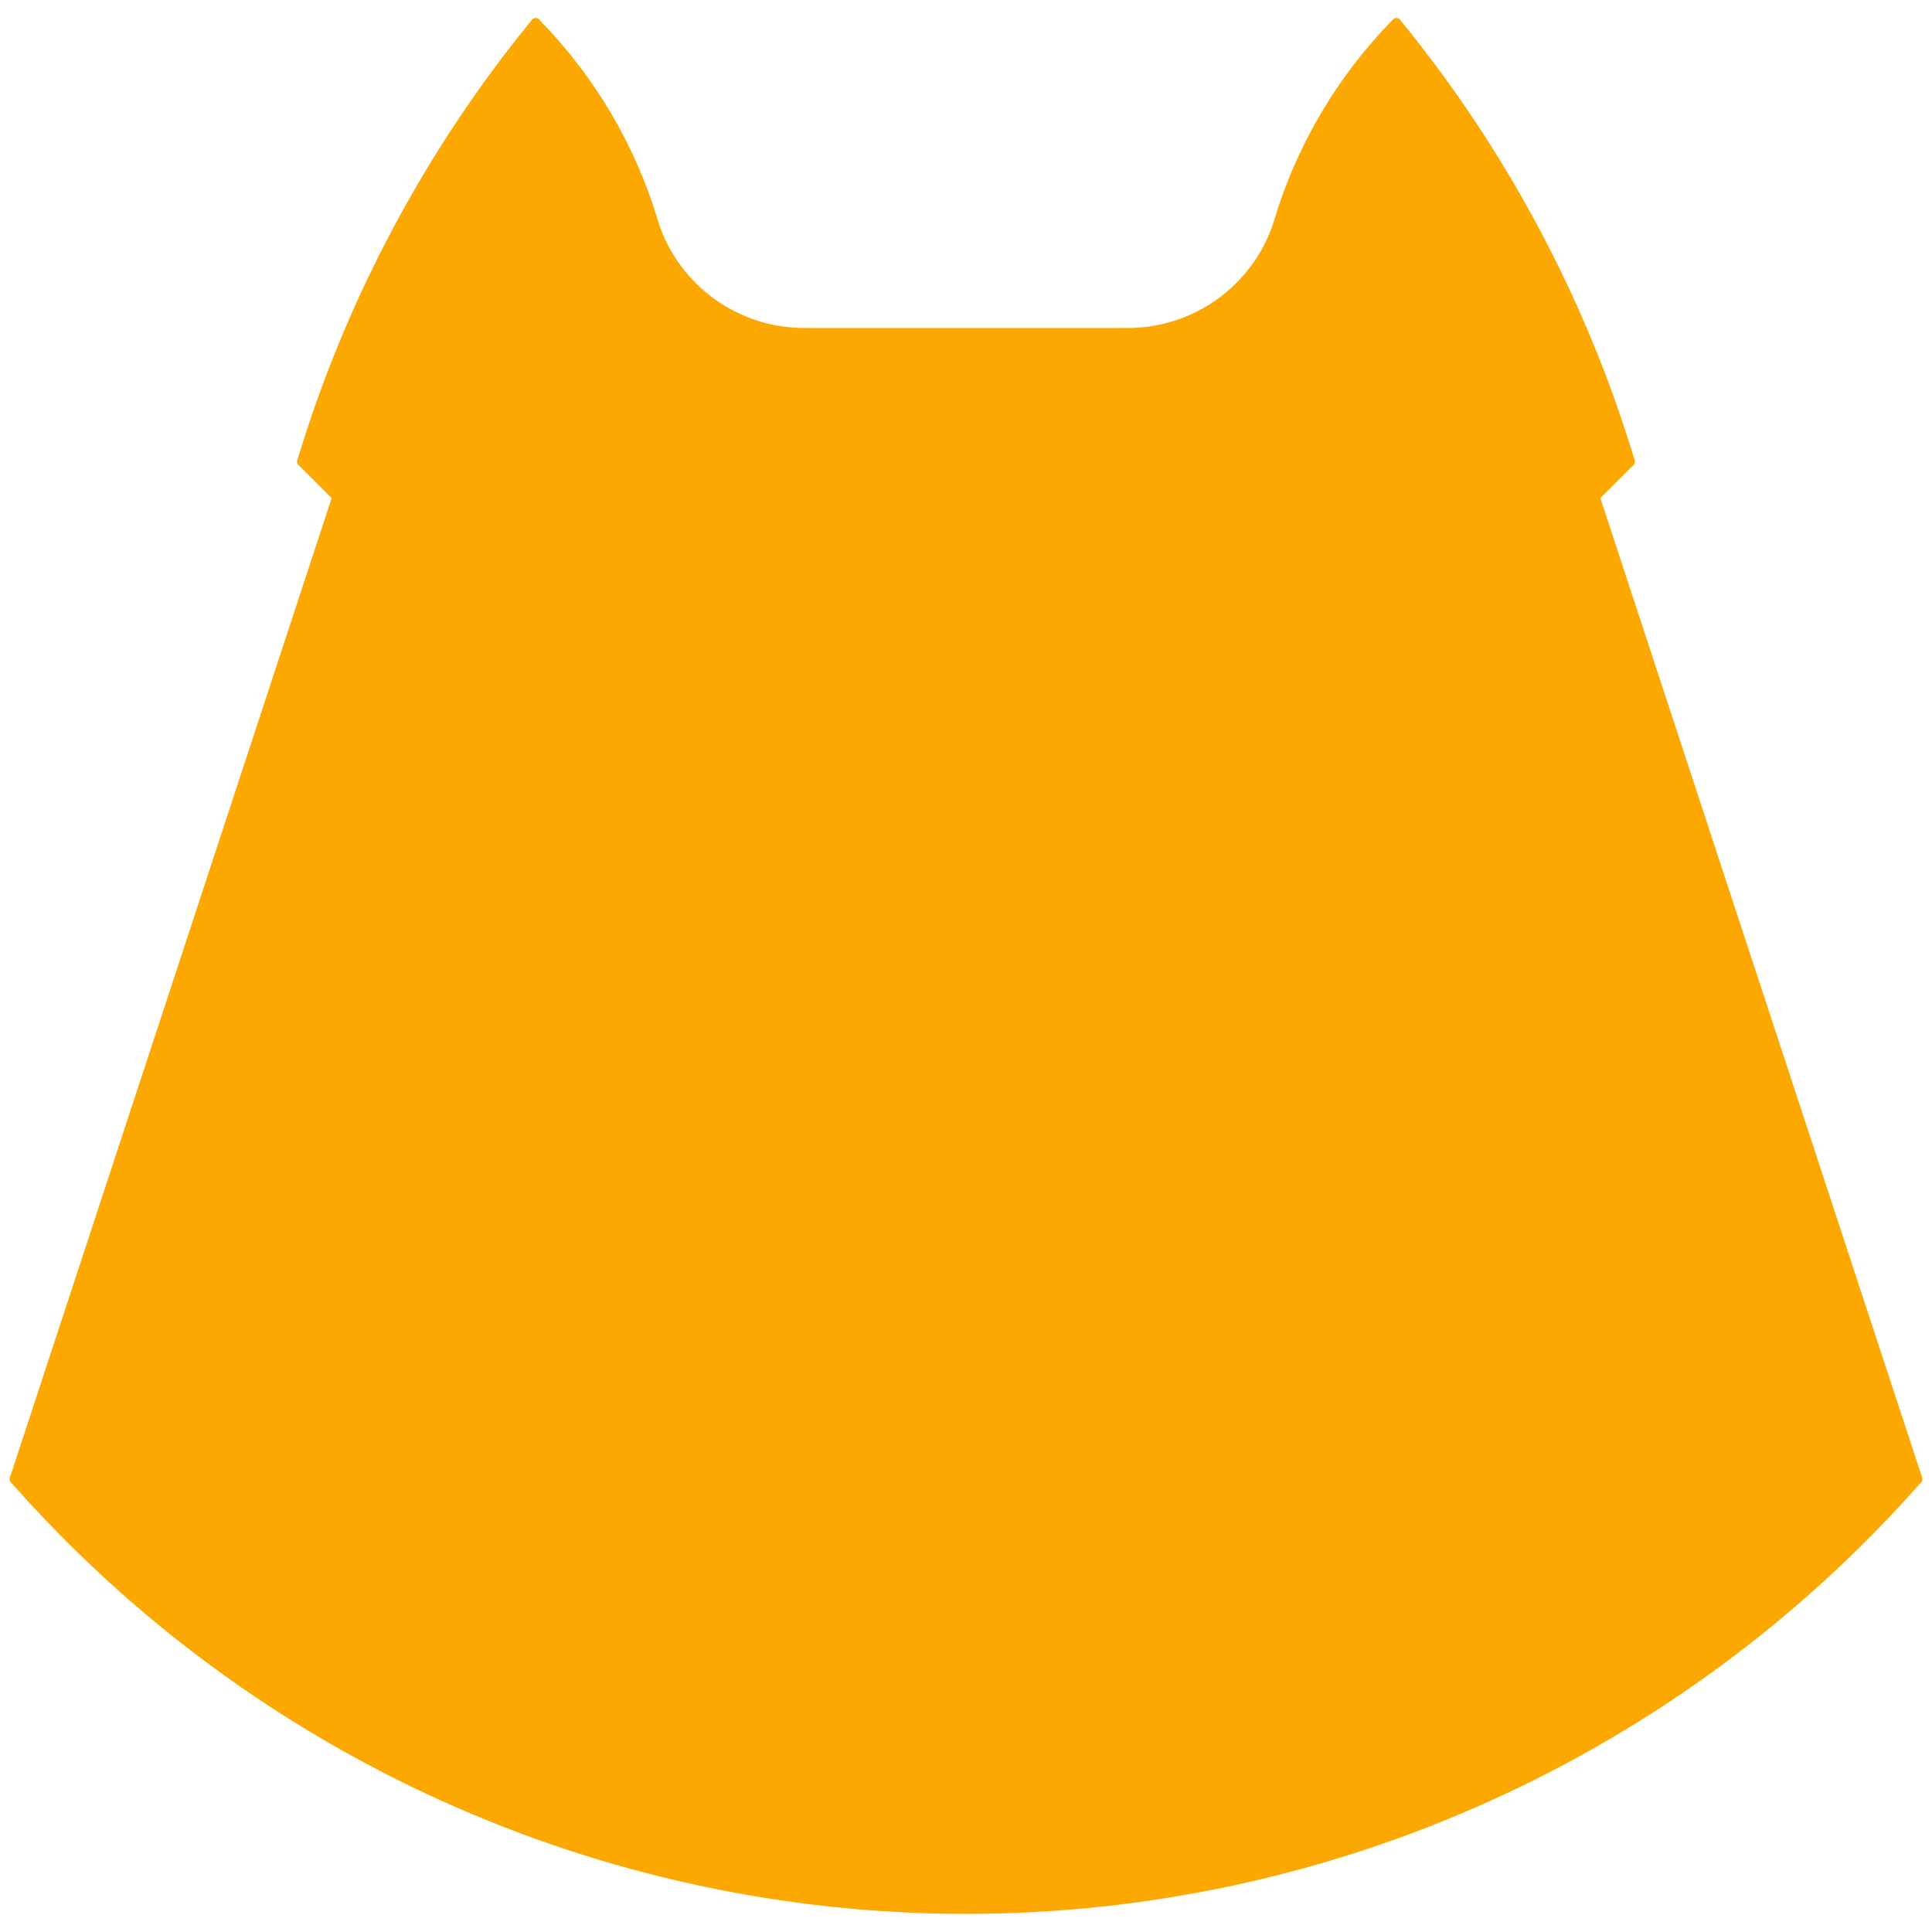
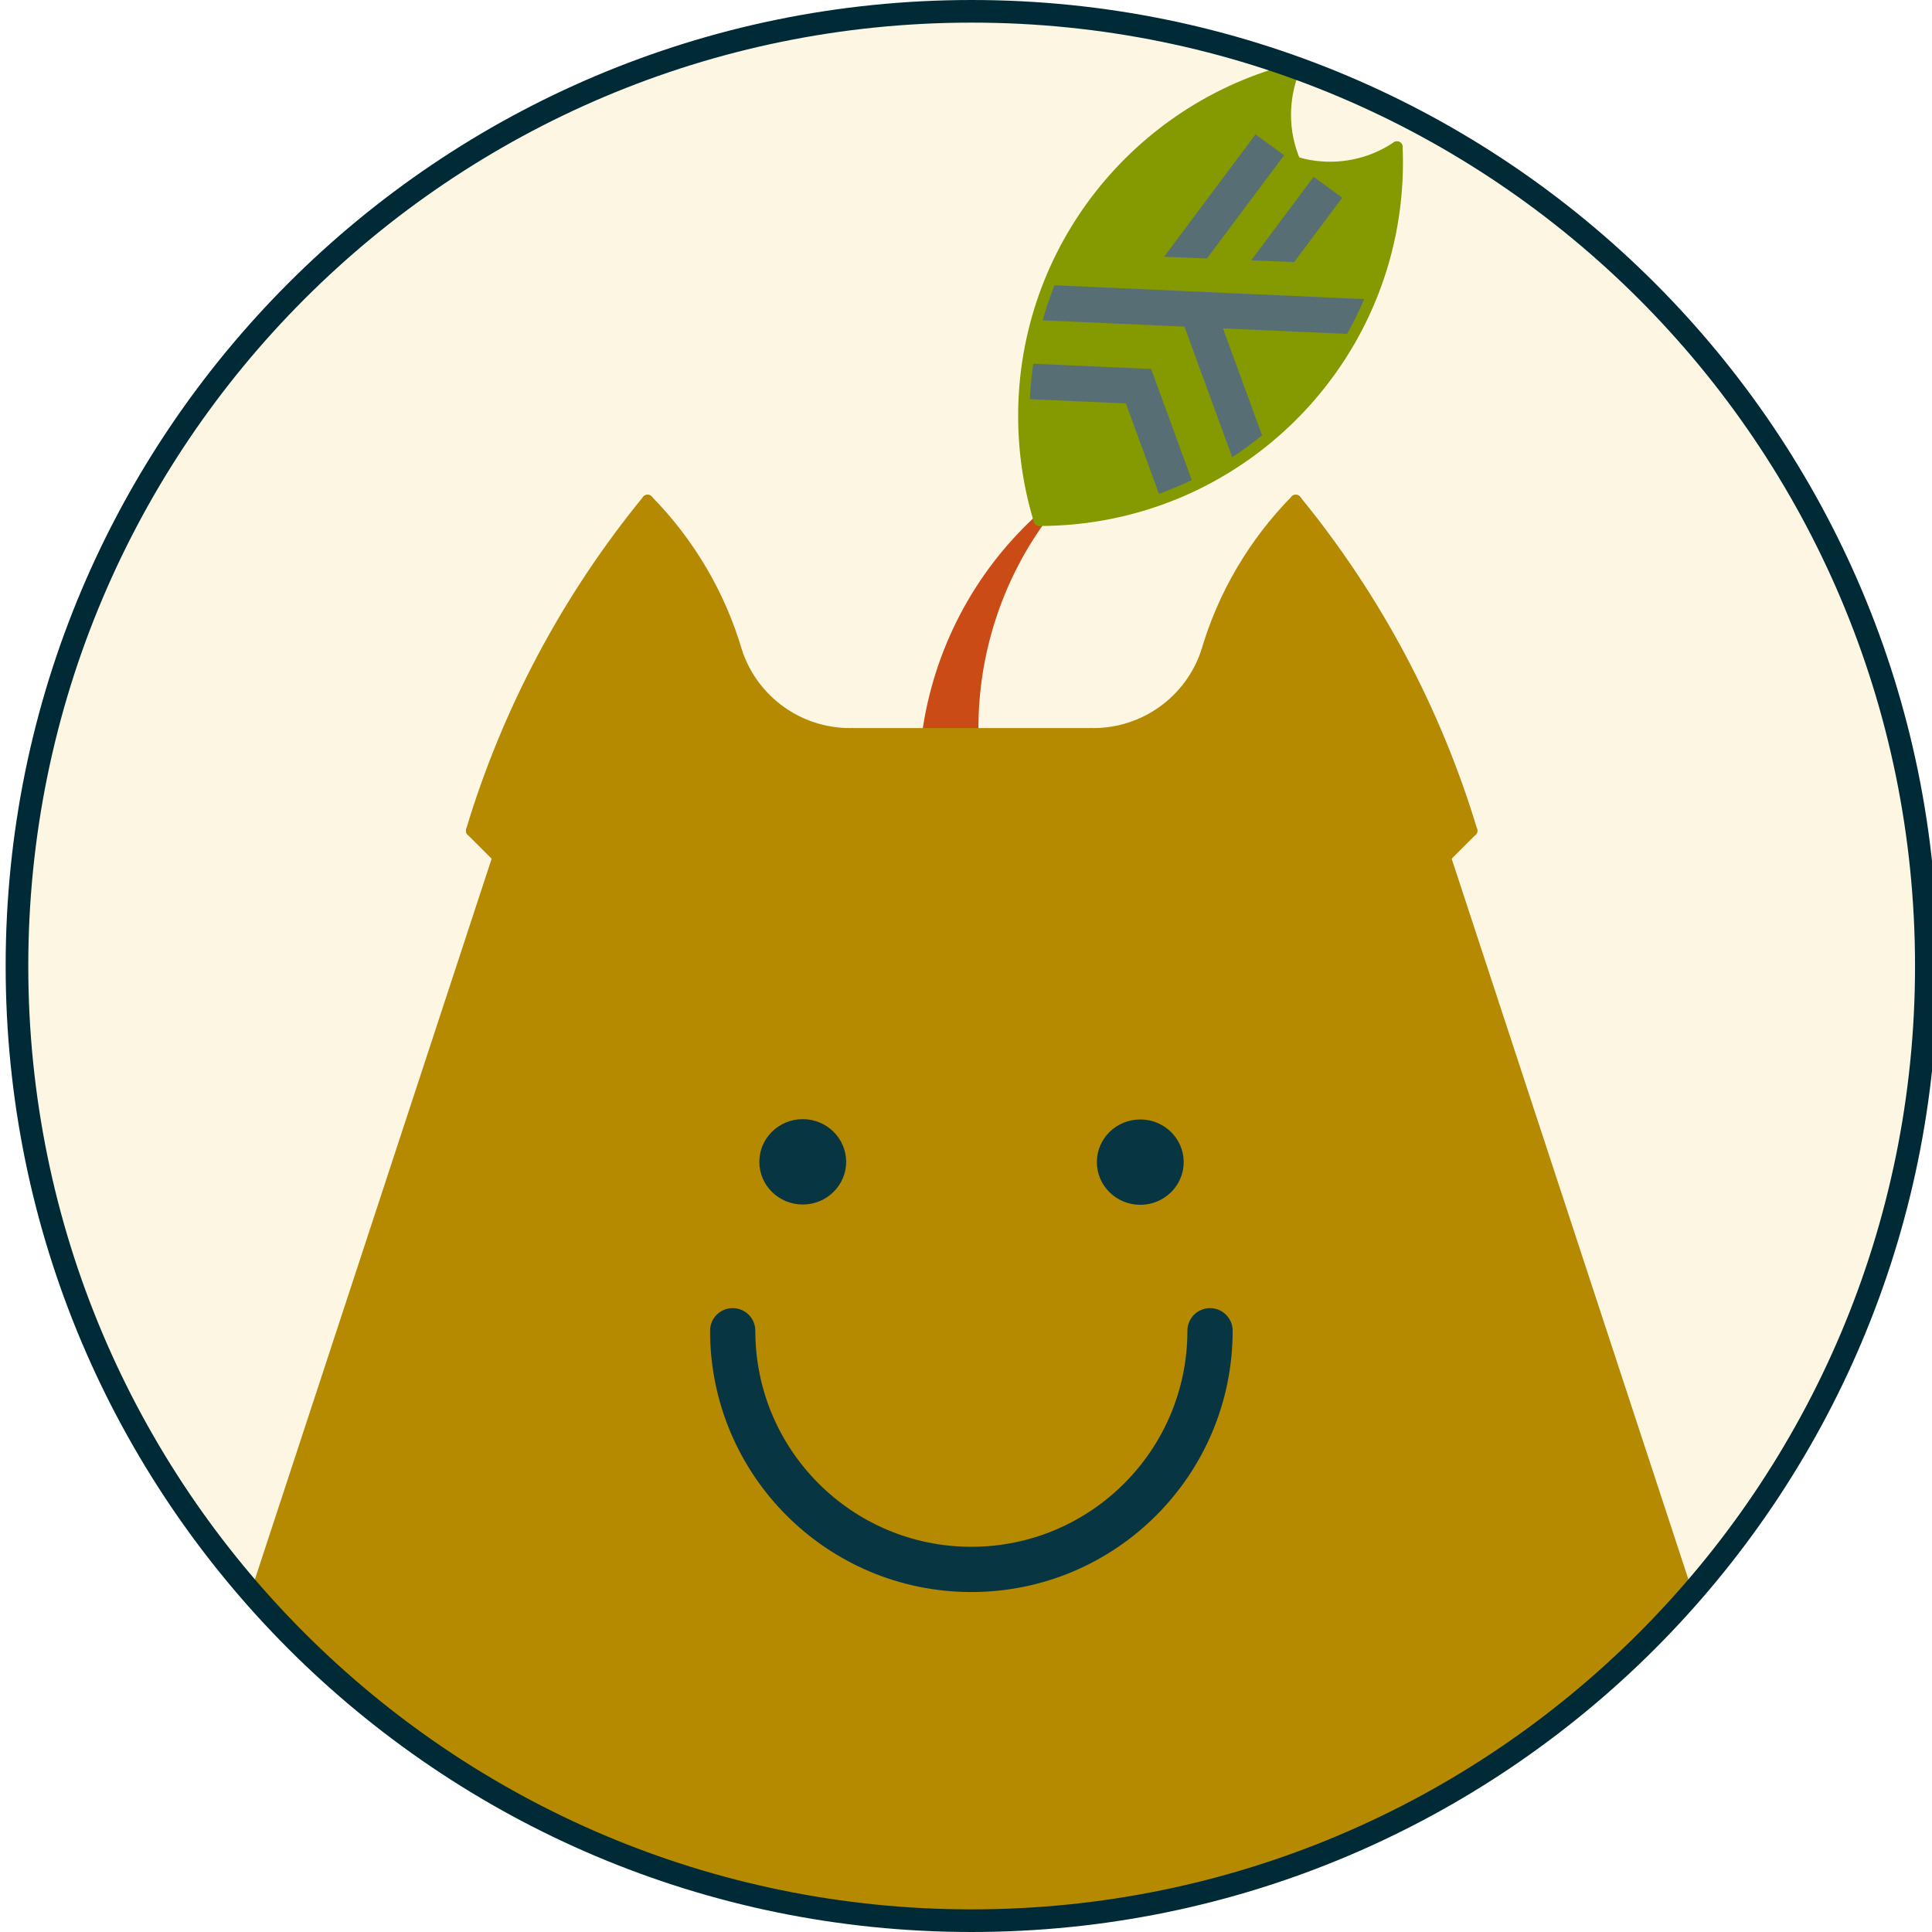
- <svg xmlns="http://www.w3.org/2000/svg" xmlns:ns1="http://www.openswatchbook.org/uri/2009/osb" id="svg28" version="1.1" viewBox="0 0 200 200" width="200" height="200">
+ <svg xmlns="http://www.w3.org/2000/svg" xmlns:ns1="http://www.openswatchbook.org/uri/2009/osb" viewBox="0 0 170.8 170.8" version="1.1" id="svg28" width="170.8" height="170.8">
  <defs id="defs2">
-     <linearGradient id="linearGradient2983" ns1:paint="solid">
-       <stop style="stop-color:#333333;stop-opacity:1;" offset="0" id="stop2981" />
+     <linearGradient ns1:paint="solid" id="linearGradient2983">
+       <stop id="stop2981" offset="0" style="stop-color:#333333;stop-opacity:1;" />
    </linearGradient>
-     <clipPath id="clipPath945" clipPathUnits="userSpaceOnUse">
-       <rect y="105.5" x="105.5" height="189" width="189" id="rect947" style="fill:none;stroke:#000000;stroke-width:1;stroke-linecap:round" />
-     </clipPath>
  </defs>
-   <g style="display:inline" id="layer4" />
-   <g style="display:none" id="g3035">
-     <ellipse ry="52.75" rx="52.75" cy="256.484" cx="81.357" id="ellipse2991" style="display:inline;opacity:0.15;fill:none;stroke:#000000;stroke-width:1;stroke-linecap:round;stroke-miterlimit:4;stroke-dasharray:none" />
-     <ellipse ry="84.4" rx="84.4" cy="224.239" cx="81.383" id="ellipse2993" style="display:inline;opacity:0.15;fill:none;stroke:#000000;stroke-width:1;stroke-linecap:round;stroke-miterlimit:4;stroke-dasharray:none" />
-     <ellipse ry="31.65" rx="31.65" cy="256.484" cx="81.357" id="ellipse2995" style="display:inline;opacity:0.15;fill:none;stroke:#000000;stroke-width:1;stroke-linecap:round;stroke-miterlimit:4;stroke-dasharray:none" />
-     <ellipse style="display:inline;opacity:0.15;fill:none;stroke:#000000;stroke-width:1;stroke-linecap:round;stroke-miterlimit:4;stroke-dasharray:none" id="ellipse2997" cx="117.997" cy="236.588" rx="84.4" ry="84.4" />
-     <ellipse ry="31.65" rx="31.65" cy="175.63" cx="117.643" id="ellipse3001" style="display:inline;opacity:0.15;fill:none;stroke:#000000;stroke-width:1;stroke-linecap:round;stroke-miterlimit:4;stroke-dasharray:none" />
-     <ellipse style="display:inline;opacity:0.15;fill:none;stroke:#000000;stroke-width:1;stroke-linecap:round;stroke-miterlimit:4;stroke-dasharray:none" id="ellipse3003" cx="87.363" cy="153.189" rx="31.65" ry="31.65" />
-     <ellipse style="display:inline;opacity:0.15;fill:none;stroke:#000000;stroke-width:1;stroke-linecap:round;stroke-miterlimit:4;stroke-dasharray:none" id="ellipse3009" cx="30.205" cy="205.307" rx="31.65" ry="31.65" />
-     <ellipse style="display:inline;opacity:0.15;fill:none;stroke:#000000;stroke-width:1;stroke-linecap:round;stroke-miterlimit:4;stroke-dasharray:none" id="ellipse3013" cx="81.383" cy="256.484" rx="10.55" ry="10.55" />
-     <path id="path3017" d="M -69.331,256.484 H 243.026" style="opacity:0.15;fill:#ff00ff;stroke:#000000;stroke-width:1px;stroke-linecap:butt;stroke-linejoin:miter;stroke-opacity:1" />
-     <ellipse ry="21.1" rx="21.1" cy="256.484" cx="81.357" id="ellipse3019" style="display:inline;opacity:0.15;fill:none;stroke:#000000;stroke-width:1;stroke-linecap:round;stroke-miterlimit:4;stroke-dasharray:none" />
-     <path style="opacity:0.15;fill:#ff00ff;stroke:#000000;stroke-width:1px;stroke-linecap:butt;stroke-linejoin:miter;stroke-opacity:1" d="M -29.052,366.919 191.818,146.049" id="path3021" />
-     <path id="path3023" d="m -29.052,146.049 220.87,220.87" style="opacity:0.15;fill:#ff00ff;stroke:#000000;stroke-width:1px;stroke-linecap:butt;stroke-linejoin:miter;stroke-opacity:1" />
-     <path id="path3025" d="m 81.383,412.663 1e-6,-312.357" style="opacity:0.15;fill:#ff00ff;stroke:#000000;stroke-width:1px;stroke-linecap:butt;stroke-linejoin:miter;stroke-opacity:1" />
-     <ellipse style="display:inline;opacity:0.15;fill:none;stroke:#000000;stroke-width:1;stroke-linecap:round;stroke-miterlimit:4;stroke-dasharray:none" id="ellipse3027" cx="70.62" cy="193.155" rx="10.55" ry="10.55" />
-     <ellipse style="display:inline;opacity:0.15;fill:none;stroke:#000000;stroke-width:1;stroke-linecap:round;stroke-miterlimit:4;stroke-dasharray:none" id="ellipse3029" cx="113.082" cy="143.085" rx="10.55" ry="10.55" />
-     <ellipse ry="10.55" rx="10.55" cy="148.992" cx="119.664" id="ellipse3031" style="display:inline;opacity:0.15;fill:none;stroke:#000000;stroke-width:1;stroke-linecap:round;stroke-miterlimit:4;stroke-dasharray:none" />
-     <path id="path3033" style="display:inline;opacity:0.253;fill:none;stroke:#000000;stroke-width:1;stroke-linecap:round;stroke-miterlimit:4;stroke-dasharray:none" d="m 124.387,-211.195 v -42.2 h 42.2 v 42.2 z m 0,-42.2 v -63.3 h 63.3 v 63.3 z m 0,211 v -168.8 h 168.8 v 168.8 z m 21.1,-211 a 21.1,21.1 0 0 1 21.1,21.1 21.1,21.1 0 0 1 -21.1,21.1 21.1,21.1 0 0 1 -21.1,-21.1 21.1,21.1 0 0 1 21.1,-21.1 m 10.55,-63.3 a 31.65,31.65 0 0 1 31.65,31.65 31.65,31.65 0 0 1 -31.65,31.65 31.65,31.65 0 0 1 -31.65,-31.65 31.65,31.65 0 0 1 31.65,-31.65 m 52.75,105.5 a 84.4,84.4 0 0 1 84.4,84.4 84.4,84.4 0 0 1 -84.4,84.4 84.4,84.4 0 0 1 -84.4,-84.4 84.4,84.4 0 0 1 84.4,-84.4 m -42.2,-21.1 v -21.1 h 21.1 v 21.1 z m 10.55,-21.1 a 10.55,10.55 0 0 1 10.55,10.55 10.55,10.55 0 0 1 -10.55,10.55 10.55,10.55 0 0 1 -10.55,-10.55 10.55,10.55 0 0 1 10.55,-10.55 m 10.55,42.2 v -105.5 h 105.5 v 105.5 z m 52.75,-105.5 a 52.75,52.75 0 0 1 52.75,52.75 52.75,52.75 0 0 1 -52.75,52.75 52.75,52.75 0 0 1 -52.75,-52.75 52.75,52.75 0 0 1 52.75,-52.75" />
-     <path style="opacity:0.15;fill:none;stroke:#000000;stroke-width:1px;stroke-linecap:butt;stroke-linejoin:miter;stroke-opacity:1" d="m 30.205,173.657 v 63.3" id="path3037" />
-     <path style="opacity:0.15;fill:none;stroke:#000000;stroke-width:1px;stroke-linecap:butt;stroke-linejoin:miter;stroke-opacity:1" d="M -1.445,205.307 H 61.855" id="path3039" />
-     <path id="path1288-3" style="display:inline;opacity:0.15;fill:none;stroke:#000000;stroke-width:1;stroke-linecap:round;stroke-miterlimit:4;stroke-dasharray:none;stroke-opacity:1" d="M 90.242,203.868" />
-     <path style="display:inline;opacity:0.15;fill:none;stroke:#000000;stroke-width:1;stroke-linecap:round;stroke-miterlimit:4;stroke-dasharray:none;stroke-opacity:1" d="M 69.065,203.705" id="path1063-2" />
-     <ellipse transform="scale(-1,1)" ry="10.55" rx="10.55" cy="193.155" cx="-92.146" id="ellipse1234" style="display:inline;opacity:0.15;fill:none;stroke:#000000;stroke-width:1;stroke-linecap:round;stroke-miterlimit:4;stroke-dasharray:none" />
-     <ellipse ry="31.65" rx="31.65" cy="203.219" cx="113.133" id="ellipse1248" style="display:inline;opacity:0.15;fill:none;stroke:#000000;stroke-width:1;stroke-linecap:round;stroke-miterlimit:4;stroke-dasharray:none" />
-     <ellipse style="display:inline;opacity:0.15;fill:none;stroke:#000000;stroke-width:1;stroke-linecap:round;stroke-miterlimit:4;stroke-dasharray:none" id="ellipse1250" cx="108.841" cy="208.091" rx="31.65" ry="31.65" />
-     <ellipse transform="scale(-1,1)" ry="84.4" rx="84.4" cy="236.588" cx="-44.769" id="ellipse1635" style="display:inline;opacity:0.15;fill:none;stroke:#000000;stroke-width:1;stroke-linecap:round;stroke-miterlimit:4;stroke-dasharray:none" />
-     <ellipse transform="scale(-1,1)" ry="31.65" rx="31.65" cy="205.307" cx="-132.56" id="ellipse1637" style="display:inline;opacity:0.15;fill:none;stroke:#000000;stroke-width:1;stroke-linecap:round;stroke-miterlimit:4;stroke-dasharray:none" />
-     <path id="path1639" d="m 132.56,173.657 v 63.3" style="opacity:0.15;fill:none;stroke:#000000;stroke-width:1px;stroke-linecap:butt;stroke-linejoin:miter;stroke-opacity:1" />
-     <path id="path1641" d="M 164.21,205.307 H 100.91" style="opacity:0.15;fill:none;stroke:#000000;stroke-width:1px;stroke-linecap:butt;stroke-linejoin:miter;stroke-opacity:1" />
+   <g id="layer4" style="display:none">
+     <rect style="opacity:0.478;fill:#4d4d4d;stroke:none;stroke-width:1;stop-color:#000000" id="rect910" width="200" height="200" x="-411.409" y="35.588" />
+     <rect style="opacity:1;fill:none;fill-opacity:1;stroke:#002b36;stroke-width:2;stroke-miterlimit:4;stroke-dasharray:none;stroke-opacity:1;stop-color:#000000" id="rect925" width="168.8" height="168.8" x="1" y="1" />
  </g>
-   <g style="display:inline" id="layer1">
-     <path style="fill:#fda800;fill-opacity:1;stroke:none;stroke-width:1;stroke-linecap:round" d="M 96.924,197.593 C 68.865,196.734 40.709,186.95 18.535,169.251 12.964,164.803 1.299,153.853 1.542,153.114 L 34.945,51.432 33.123,49.611 31.301,47.79 32.669,43.513 C 36.176,32.547 41.24,22.917 47.218,13.66 49.701,9.814 55.229,2.499 55.606,2.499 c 0.35,0 5.297,6.314 6.666,8.504 1.48,2.367 3.926,7.432 4.611,9.571 1.054,3.294 1.896,5.288 3.323,7.357 2.327,3.373 6.475,5.557 10.589,6.337 2.453,0.465 37.257,0.217 39.764,-0.248 2.869,-0.532 5.802,-2.349 7.961,-4.508 2.172,-2.172 3.086,-4.184 4.408,-8.147 1.749,-5.241 5.472,-11.864 9.121,-16.192 0.77,-0.913 2.398,-2.792 2.544,-2.792 0.456,0 7.014,9.24 10.22,14.343 5.059,8.054 11.271,22.359 13.33,28.999 l 0.641,2.067 -1.641,1.64 c 0,0 -1.986,1.985 -2.003,2.001 l 33.322,101.774 -3.692,4.014 c -5.787,6.293 -33.637,34.093 -77.128,39.225 -5.471,0.645 -15.213,1.316 -20.719,1.148 z" id="path953" />
-     <g transform="matrix(1.554931,0,0,1.554973,-26.54463,-282.3005)" id="g1426" style="stroke:#fda800;stroke-width:0.643;stroke-opacity:1">
-       <path id="path1077-2" d="m 18.036,280.011 21.482,-65.392" style="display:inline;fill:none;stroke:#fda800;stroke-width:0.643;stroke-linecap:round;stroke-miterlimit:4;stroke-dasharray:none;stroke-opacity:1" />
-       <path id="path1075-8" d="m 37.174,212.277 2.344,2.342" style="display:inline;fill:none;stroke:#fda800;stroke-width:0.643;stroke-linecap:round;stroke-miterlimit:4;stroke-dasharray:none;stroke-opacity:1" />
-       <path id="path1069-3" d="m 144.678,280.07 c -16.022,18.164 -39.075,28.569 -63.295,28.569 -24.248,0 -47.324,-10.429 -63.347,-28.628" style="display:inline;fill:none;stroke:#fda800;stroke-width:0.643;stroke-linecap:round;stroke-miterlimit:4;stroke-dasharray:none;stroke-opacity:1" />
-       <path id="path1221" style="display:inline;fill:none;stroke:#fda800;stroke-width:0.643;stroke-linecap:round;stroke-miterlimit:4;stroke-dasharray:none;stroke-opacity:1" d="m 52.731,183.075 c 3.68,3.742 6.412,8.373 7.877,13.406" />
-       <path id="path1181" style="display:inline;fill:none;stroke:#fda800;stroke-width:0.643;stroke-linecap:round;stroke-miterlimit:4;stroke-dasharray:none;stroke-opacity:1" d="m 37.174,212.277 c 3.203,-10.643 8.516,-20.603 15.557,-29.203" />
-       <path id="path1218" style="display:inline;fill:none;stroke:#fda800;stroke-width:0.643;stroke-linecap:round;stroke-miterlimit:4;stroke-dasharray:none;stroke-opacity:1" d="m 70.765,203.705 -0.145,-1e-5 c -4.545,-3.1e-4 -8.579,-2.911 -10.012,-7.224" />
-       <path d="m 110.035,183.075 c -3.68,3.742 -6.412,8.373 -7.877,13.406" style="display:inline;fill:none;stroke:#fda800;stroke-width:0.643;stroke-linecap:round;stroke-miterlimit:4;stroke-dasharray:none;stroke-opacity:1" id="path1238" />
-       <path d="m 92,203.705 0.145,-1e-5 c 4.545,-3.1e-4 8.579,-2.911 10.012,-7.224" style="display:inline;fill:none;stroke:#fda800;stroke-width:0.643;stroke-linecap:round;stroke-miterlimit:4;stroke-dasharray:none;stroke-opacity:1" id="path1242" />
-       <path style="display:inline;fill:none;stroke:#fda800;stroke-width:0.643;stroke-linecap:round;stroke-miterlimit:4;stroke-dasharray:none;stroke-opacity:1" d="m 144.73,280.011 -21.482,-65.392" id="path1643" />
-       <path style="display:inline;fill:none;stroke:#fda800;stroke-width:0.643;stroke-linecap:round;stroke-miterlimit:4;stroke-dasharray:none;stroke-opacity:1" d="m 125.591,212.277 -2.344,2.342" id="path1645" />
-       <path d="m 125.591,212.277 c -3.203,-10.643 -8.516,-20.603 -15.557,-29.203" style="display:inline;fill:none;stroke:#fda800;stroke-width:0.643;stroke-linecap:round;stroke-miterlimit:4;stroke-dasharray:none;stroke-opacity:1" id="path1647" />
-       <path style="fill:none;stroke:#fda800;stroke-width:0.643px;stroke-linecap:butt;stroke-linejoin:miter;stroke-opacity:1" d="M 70.765,203.705 H 92" id="path1651" />
+   <g id="g3035" style="display:none">
+     <ellipse style="display:inline;opacity:0.15;fill:none;stroke:#000000;stroke-width:1;stroke-linecap:round;stroke-miterlimit:4;stroke-dasharray:none" id="ellipse2991" cx="85.874" cy="117.646" rx="52.75" ry="52.75" />
+     <ellipse style="display:inline;opacity:0.15;fill:none;stroke:#000000;stroke-width:1;stroke-linecap:round;stroke-miterlimit:4;stroke-dasharray:none" id="ellipse2993" cx="85.9" cy="85.4" rx="84.4" ry="84.4" />
+     <ellipse style="display:inline;opacity:0.15;fill:none;stroke:#000000;stroke-width:1;stroke-linecap:round;stroke-miterlimit:4;stroke-dasharray:none" id="ellipse2995" cx="85.874" cy="117.646" rx="31.65" ry="31.65" />
+     <ellipse ry="84.4" rx="84.4" cy="97.75" cx="122.514" id="ellipse2997" style="display:inline;opacity:0.15;fill:none;stroke:#000000;stroke-width:1;stroke-linecap:round;stroke-miterlimit:4;stroke-dasharray:none" />
+     <ellipse style="display:inline;opacity:0.15;fill:none;stroke:#000000;stroke-width:1;stroke-linecap:round;stroke-miterlimit:4;stroke-dasharray:none" id="ellipse3001" cx="122.16" cy="36.791" rx="31.65" ry="31.65" />
+     <ellipse ry="31.65" rx="31.65" cy="14.35" cx="91.88" id="ellipse3003" style="display:inline;opacity:0.15;fill:none;stroke:#000000;stroke-width:1;stroke-linecap:round;stroke-miterlimit:4;stroke-dasharray:none" />
+     <ellipse ry="31.65" rx="31.65" cy="66.468" cx="34.723" id="ellipse3009" style="display:inline;opacity:0.15;fill:none;stroke:#000000;stroke-width:1;stroke-linecap:round;stroke-miterlimit:4;stroke-dasharray:none" />
+     <ellipse ry="10.55" rx="10.55" cy="117.646" cx="85.9" id="ellipse3013" style="display:inline;opacity:0.15;fill:none;stroke:#000000;stroke-width:1;stroke-linecap:round;stroke-miterlimit:4;stroke-dasharray:none" />
+     <path style="opacity:0.15;fill:#ff00ff;stroke:#000000;stroke-width:1px;stroke-linecap:butt;stroke-linejoin:miter;stroke-opacity:1" d="M -64.814,117.646 H 247.543" id="path3017" />
+     <ellipse style="display:inline;opacity:0.15;fill:none;stroke:#000000;stroke-width:1;stroke-linecap:round;stroke-miterlimit:4;stroke-dasharray:none" id="ellipse3019" cx="85.874" cy="117.646" rx="21.1" ry="21.1" />
+     <path id="path3021" d="M -24.535,228.08 196.335,7.211" style="opacity:0.15;fill:#ff00ff;stroke:#000000;stroke-width:1px;stroke-linecap:butt;stroke-linejoin:miter;stroke-opacity:1" />
+     <path style="opacity:0.15;fill:#ff00ff;stroke:#000000;stroke-width:1px;stroke-linecap:butt;stroke-linejoin:miter;stroke-opacity:1" d="M -24.535,7.211 196.335,228.08" id="path3023" />
+     <path style="opacity:0.15;fill:#ff00ff;stroke:#000000;stroke-width:1px;stroke-linecap:butt;stroke-linejoin:miter;stroke-opacity:1" d="m 85.9,273.824 10e-7,-312.357" id="path3025" />
+     <ellipse ry="10.55" rx="10.55" cy="54.316" cx="75.137" id="ellipse3027" style="display:inline;opacity:0.15;fill:none;stroke:#000000;stroke-width:1;stroke-linecap:round;stroke-miterlimit:4;stroke-dasharray:none" />
+     <ellipse ry="10.55" rx="10.55" cy="4.246" cx="117.599" id="ellipse3029" style="display:inline;opacity:0.15;fill:none;stroke:#000000;stroke-width:1;stroke-linecap:round;stroke-miterlimit:4;stroke-dasharray:none" />
+     <ellipse style="display:inline;opacity:0.15;fill:none;stroke:#000000;stroke-width:1;stroke-linecap:round;stroke-miterlimit:4;stroke-dasharray:none" id="ellipse3031" cx="124.182" cy="10.154" rx="10.55" ry="10.55" />
+     <path d="m 124.387,-211.195 v -42.2 h 42.2 v 42.2 z m 0,-42.2 v -63.3 h 63.3 v 63.3 z m 0,211 v -168.8 h 168.8 v 168.8 z m 21.1,-211 a 21.1,21.1 0 0 1 21.1,21.1 21.1,21.1 0 0 1 -21.1,21.1 21.1,21.1 0 0 1 -21.1,-21.1 21.1,21.1 0 0 1 21.1,-21.1 m 10.55,-63.3 a 31.65,31.65 0 0 1 31.65,31.65 31.65,31.65 0 0 1 -31.65,31.65 31.65,31.65 0 0 1 -31.65,-31.65 31.65,31.65 0 0 1 31.65,-31.65 m 52.75,105.5 a 84.4,84.4 0 0 1 84.4,84.4 84.4,84.4 0 0 1 -84.4,84.4 84.4,84.4 0 0 1 -84.4,-84.4 84.4,84.4 0 0 1 84.4,-84.4 m -42.2,-21.1 v -21.1 h 21.1 v 21.1 z m 10.55,-21.1 a 10.55,10.55 0 0 1 10.55,10.55 10.55,10.55 0 0 1 -10.55,10.55 10.55,10.55 0 0 1 -10.55,-10.55 10.55,10.55 0 0 1 10.55,-10.55 m 10.55,42.2 v -105.5 h 105.5 v 105.5 z m 52.75,-105.5 a 52.75,52.75 0 0 1 52.75,52.75 52.75,52.75 0 0 1 -52.75,52.75 52.75,52.75 0 0 1 -52.75,-52.75 52.75,52.75 0 0 1 52.75,-52.75" style="display:inline;opacity:0.253;fill:none;stroke:#000000;stroke-width:1;stroke-linecap:round;stroke-miterlimit:4;stroke-dasharray:none" id="path3033" />
+     <path id="path3037" d="m 34.723,34.818 v 63.3" style="opacity:0.15;fill:none;stroke:#000000;stroke-width:1px;stroke-linecap:butt;stroke-linejoin:miter;stroke-opacity:1" />
+     <path id="path3039" d="M 3.073,66.468 H 66.372" style="opacity:0.15;fill:none;stroke:#000000;stroke-width:1px;stroke-linecap:butt;stroke-linejoin:miter;stroke-opacity:1" />
+     <path d="M 94.759,65.03" style="display:inline;opacity:0.15;fill:none;stroke:#000000;stroke-width:1;stroke-linecap:round;stroke-miterlimit:4;stroke-dasharray:none;stroke-opacity:1" id="path1288-3" />
+     <path id="path1063-2" d="M 73.582,64.866" style="display:inline;opacity:0.15;fill:none;stroke:#000000;stroke-width:1;stroke-linecap:round;stroke-miterlimit:4;stroke-dasharray:none;stroke-opacity:1" />
+     <ellipse style="display:inline;opacity:0.15;fill:none;stroke:#000000;stroke-width:1;stroke-linecap:round;stroke-miterlimit:4;stroke-dasharray:none" id="ellipse1234" cx="-96.663" cy="54.316" rx="10.55" ry="10.55" transform="scale(-1,1)" />
+     <ellipse style="display:inline;opacity:0.15;fill:none;stroke:#000000;stroke-width:1;stroke-linecap:round;stroke-miterlimit:4;stroke-dasharray:none" id="ellipse1248" cx="117.65" cy="64.381" rx="31.65" ry="31.65" />
+     <ellipse ry="31.65" rx="31.65" cy="69.252" cx="113.358" id="ellipse1250" style="display:inline;opacity:0.15;fill:none;stroke:#000000;stroke-width:1;stroke-linecap:round;stroke-miterlimit:4;stroke-dasharray:none" />
+     <ellipse style="display:inline;opacity:0.15;fill:none;stroke:#000000;stroke-width:1;stroke-linecap:round;stroke-miterlimit:4;stroke-dasharray:none" id="ellipse1635" cx="-49.286" cy="97.75" rx="84.4" ry="84.4" transform="scale(-1,1)" />
+     <ellipse style="display:inline;opacity:0.15;fill:none;stroke:#000000;stroke-width:1;stroke-linecap:round;stroke-miterlimit:4;stroke-dasharray:none" id="ellipse1637" cx="-137.078" cy="66.468" rx="31.65" ry="31.65" transform="scale(-1,1)" />
+     <path style="opacity:0.15;fill:none;stroke:#000000;stroke-width:1px;stroke-linecap:butt;stroke-linejoin:miter;stroke-opacity:1" d="m 137.078,34.818 v 63.3" id="path1639" />
+     <path style="opacity:0.15;fill:none;stroke:#000000;stroke-width:1px;stroke-linecap:butt;stroke-linejoin:miter;stroke-opacity:1" d="M 168.728,66.468 H 105.428" id="path1641" />
+   </g>
+   <g id="g997" style="display:inline">
+     <ellipse style="display:inline;opacity:1;fill:#fdf6e3;fill-opacity:1;stroke:none;stroke-width:1;stroke-linecap:round;stroke-miterlimit:4;stroke-dasharray:none;stroke-opacity:1" id="ellipse943" cx="85.9" cy="85.4" rx="84.4" ry="84.4" />
+     <path d="m 124.387,-211.195 v -42.2 h 42.2 v 42.2 z m 0,-42.2 v -63.3 h 63.3 v 63.3 z m 0,211 v -168.8 h 168.8 v 168.8 z m 21.1,-211 a 21.1,21.1 0 0 1 21.1,21.1 21.1,21.1 0 0 1 -21.1,21.1 21.1,21.1 0 0 1 -21.1,-21.1 21.1,21.1 0 0 1 21.1,-21.1 m 10.55,-63.3 a 31.65,31.65 0 0 1 31.65,31.65 31.65,31.65 0 0 1 -31.65,31.65 31.65,31.65 0 0 1 -31.65,-31.65 31.65,31.65 0 0 1 31.65,-31.65 m 52.75,105.5 a 84.4,84.4 0 0 1 84.4,84.4 84.4,84.4 0 0 1 -84.4,84.4 84.4,84.4 0 0 1 -84.4,-84.4 84.4,84.4 0 0 1 84.4,-84.4 m -42.2,-21.1 v -21.1 h 21.1 v 21.1 z m 10.55,-21.1 a 10.55,10.55 0 0 1 10.55,10.55 10.55,10.55 0 0 1 -10.55,10.55 10.55,10.55 0 0 1 -10.55,-10.55 10.55,10.55 0 0 1 10.55,-10.55 m 10.55,42.2 v -105.5 h 105.5 v 105.5 z m 52.75,-105.5 a 52.75,52.75 0 0 1 52.75,52.75 52.75,52.75 0 0 1 -52.75,52.75 52.75,52.75 0 0 1 -52.75,-52.75 52.75,52.75 0 0 1 52.75,-52.75" style="display:inline;opacity:0.253;fill:none;stroke:#000000;stroke-width:1;stroke-linecap:round;stroke-miterlimit:4;stroke-dasharray:none" id="path973" />
+   </g>
+   <g id="layer2" style="display:inline">
+     <g id="g979" style="display:inline">
+       <path id="path947" d="m 82.052,64.603 c 0.824,-6.374 3.569,-12.427 9.805,-18.681 -3.813,5.752 -5.721,10.487 -5.855,18.72 -1.223,-0.047 -3.067,-0.034 -3.95,-0.04 z" style="opacity:1;fill:#cb4b16;fill-opacity:1;stroke:none;stroke-width:1;stroke-linecap:round" />
+       <g style="opacity:1;stroke:#cb4b16;stroke-opacity:1" id="g953" transform="translate(4.517251,-138.8387)">
+         <path d="m 81.486,203.706 c -0.002,-0.162 -0.004,-0.324 -0.004,-0.487 0,-6.588 2.047,-13.003 5.872,-18.368" style="display:inline;fill:none;stroke:#cb4b16;stroke-width:1;stroke-linecap:round;stroke-miterlimit:4;stroke-dasharray:none;stroke-opacity:1" id="path949" />
+         <path d="m 77.496,203.705 c 1.013,-7.238 4.483,-13.887 9.851,-18.846" style="display:inline;fill:none;stroke:#cb4b16;stroke-width:1;stroke-linecap:round;stroke-miterlimit:4;stroke-dasharray:none;stroke-opacity:1" id="path951" />
+       </g>
+     </g>
+     <g id="g1057" style="display:inline">
+       <path id="path988" d="m 114.435,6.091 c -0.773,2.617 -1.312,3.248 -0.377,7.032 0.409,1.405 0.26,1.198 1.142,1.402 3.558,0.208 5.178,0.385 8.3,-1.533 0.903,20.89 -17.431,33.556 -31.643,32.93 -5.151,-16.348 4.746,-35.746 22.579,-39.831 z" style="opacity:1;fill:#859900;fill-opacity:1;stroke:none;stroke-width:0.05;stroke-linecap:round;stroke-miterlimit:4;stroke-dasharray:none" />
+       <g style="fill:#586e75;fill-opacity:1" id="g1045" transform="translate(4.517251,-138.8387)">
+         <path id="path1032" style="opacity:1;fill:#586e75;fill-opacity:1;stroke:none;stroke-width:3;stroke-linecap:round;stroke-miterlimit:4;stroke-dasharray:none" d="m 87.98,164.027 a 25.576,30.332 4.083 0 0 -1.012,3.1 l 28.377,1.268 a 31.89,38.073 31.468 0 0 1.57,-3.076 z" />
+         <path id="path1035" style="opacity:1;fill:#586e75;fill-opacity:1;stroke:none;stroke-width:3;stroke-linecap:round;stroke-miterlimit:4;stroke-dasharray:none" d="m 86.137,170.965 a 25.576,30.332 4.083 0 0 -0.359,3.107 25.576,30.332 4.083 0 0 -0.002,0.021 l 11.152,0.498 0.322,-3.131 z" />
+         <path id="path1037" style="opacity:1;fill:#586e75;fill-opacity:1;stroke:none;stroke-width:3;stroke-linecap:round;stroke-miterlimit:4;stroke-dasharray:none" d="m 97.25,171.461 -3.012,0.908 3.965,10.84 a 31.89,38.073 55.582 0 0 2.912,-1.178 z" />
+         <path id="path1039" style="opacity:1;fill:#586e75;fill-opacity:1;stroke:none;stroke-width:3;stroke-linecap:round;stroke-miterlimit:4;stroke-dasharray:none" d="m 102.496,164.855 -3.014,0.908 5.203,14.225 a 31.89,38.073 55.582 0 0 0.586,-0.395 31.89,38.073 55.582 0 0 2.066,-1.502 z" />
+         <path id="path1041" style="opacity:1;fill:#586e75;fill-opacity:1;stroke:none;stroke-width:3;stroke-linecap:round;stroke-miterlimit:4;stroke-dasharray:none" d="m 106.479,150.719 -8.084,10.814 3.791,0.156 6.82,-9.125 z" />
+         <path id="path1043" style="opacity:1;fill:#586e75;fill-opacity:1;stroke:none;stroke-width:3;stroke-linecap:round;stroke-miterlimit:4;stroke-dasharray:none" d="m 111.615,154.471 -5.518,7.381 3.793,0.158 4.254,-5.693 z" />
+       </g>
+       <g style="opacity:1;stroke:#859900;stroke-opacity:1" id="g1055" transform="translate(4.517251,-138.8387)">
+         <path id="path1047" style="display:inline;fill:none;stroke:#859900;stroke-width:1;stroke-linecap:round;stroke-miterlimit:4;stroke-dasharray:none;stroke-opacity:1" d="m 118.982,151.831 c 0.02,0.463 0.03,0.893 0.03,1.358 0,17.478 -14.168,31.648 -31.646,31.65" />
+         <path id="path1049" style="display:inline;fill:none;stroke:#859900;stroke-width:1;stroke-linecap:round;stroke-miterlimit:4;stroke-dasharray:none;stroke-opacity:1" d="m 87.362,184.838 c -0.908,-2.985 -1.369,-6.088 -1.369,-9.208 0,-14.815 10.179,-27.252 23.925,-30.7" />
+         <path id="path1051" style="display:inline;fill:none;stroke:#859900;stroke-width:1;stroke-linecap:round;stroke-miterlimit:4;stroke-dasharray:none;stroke-opacity:1" d="m 109.979,153.174 c -0.57,-1.321 -0.864,-2.744 -0.864,-4.182 0,-1.383 0.275,-2.784 0.803,-4.063" />
+         <path id="path1053" style="display:inline;fill:none;stroke:#859900;stroke-width:1;stroke-linecap:round;stroke-miterlimit:4;stroke-dasharray:none;stroke-opacity:1" d="m 118.982,151.831 c -1.743,1.176 -3.798,1.804 -5.901,1.804 -1.051,0 -2.099,-0.152 -3.103,-0.461" />
+       </g>
+     </g>
+     <g id="layer1" style="display:inline">
+       <path id="path953" d="m 83.894,169.776 c -18.045,-0.552 -36.152,-6.844 -50.413,-18.227 -3.583,-2.86 -11.085,-9.902 -10.928,-10.377 l 21.482,-65.392 -1.172,-1.171 -1.172,-1.171 0.88,-2.751 c 2.255,-7.052 5.512,-13.246 9.357,-19.198 1.597,-2.473 5.152,-7.178 5.395,-7.178 0.225,0 3.406,4.06 4.287,5.469 0.952,1.522 2.525,4.78 2.965,6.155 0.678,2.119 1.219,3.401 2.137,4.731 1.496,2.169 4.164,3.574 6.81,4.075 1.578,0.299 23.961,0.139 25.573,-0.16 1.845,-0.342 3.731,-1.51 5.12,-2.899 1.397,-1.397 1.985,-2.691 2.835,-5.239 1.125,-3.371 3.519,-7.63 5.866,-10.413 0.495,-0.587 1.542,-1.796 1.636,-1.796 0.294,0 4.511,5.943 6.572,9.224 3.254,5.18 7.249,14.379 8.572,18.649 l 0.412,1.329 -1.056,1.055 c 0,0 -1.277,1.277 -1.288,1.287 l 21.43,65.45 -2.374,2.582 c -3.722,4.047 -21.632,21.925 -49.602,25.226 -3.518,0.415 -9.783,0.847 -13.325,0.738 z" style="opacity:1;fill:#b58900;fill-opacity:1;stroke:none;stroke-width:1;stroke-linecap:round" />
+       <g style="opacity:1;stroke:#b58900;stroke-opacity:1" id="g1426" transform="translate(4.517251,-138.8387)">
+         <path style="display:inline;fill:none;stroke:#b58900;stroke-width:1;stroke-linecap:round;stroke-miterlimit:4;stroke-dasharray:none;stroke-opacity:1" d="m 18.036,280.011 21.482,-65.392" id="path1077-2" />
+         <path style="display:inline;fill:none;stroke:#b58900;stroke-width:1;stroke-linecap:round;stroke-miterlimit:4;stroke-dasharray:none;stroke-opacity:1" d="m 37.174,212.277 2.344,2.342" id="path1075-8" />
+         <path style="display:inline;fill:none;stroke:#b58900;stroke-width:1;stroke-linecap:round;stroke-miterlimit:4;stroke-dasharray:none;stroke-opacity:1" d="m 144.678,280.07 c -16.022,18.164 -39.075,28.569 -63.295,28.569 -24.248,0 -47.324,-10.429 -63.347,-28.628" id="path1069-3" />
+         <path d="m 52.731,183.075 c 3.68,3.742 6.412,8.373 7.877,13.406" style="display:inline;fill:none;stroke:#b58900;stroke-width:1;stroke-linecap:round;stroke-miterlimit:4;stroke-dasharray:none;stroke-opacity:1" id="path1221" />
+         <path d="m 37.174,212.277 c 3.203,-10.643 8.516,-20.603 15.557,-29.203" style="display:inline;fill:none;stroke:#b58900;stroke-width:1;stroke-linecap:round;stroke-miterlimit:4;stroke-dasharray:none;stroke-opacity:1" id="path1181" />
+         <path d="m 70.765,203.705 -0.145,-1e-5 c -4.545,-3.1e-4 -8.579,-2.911 -10.012,-7.224" style="display:inline;fill:none;stroke:#b58900;stroke-width:1;stroke-linecap:round;stroke-miterlimit:4;stroke-dasharray:none;stroke-opacity:1" id="path1218" />
+         <path id="path1238" style="display:inline;fill:none;stroke:#b58900;stroke-width:1;stroke-linecap:round;stroke-miterlimit:4;stroke-dasharray:none;stroke-opacity:1" d="m 110.035,183.075 c -3.68,3.742 -6.412,8.373 -7.877,13.406" />
+         <path id="path1242" style="display:inline;fill:none;stroke:#b58900;stroke-width:1;stroke-linecap:round;stroke-miterlimit:4;stroke-dasharray:none;stroke-opacity:1" d="m 92,203.705 0.145,-1e-5 c 4.545,-3.1e-4 8.579,-2.911 10.012,-7.224" />
+         <path id="path1643" d="m 144.73,280.011 -21.482,-65.392" style="display:inline;fill:none;stroke:#b58900;stroke-width:1;stroke-linecap:round;stroke-miterlimit:4;stroke-dasharray:none;stroke-opacity:1" />
+         <path id="path1645" d="m 125.591,212.277 -2.344,2.342" style="display:inline;fill:none;stroke:#b58900;stroke-width:1;stroke-linecap:round;stroke-miterlimit:4;stroke-dasharray:none;stroke-opacity:1" />
+         <path id="path1647" style="display:inline;fill:none;stroke:#b58900;stroke-width:1;stroke-linecap:round;stroke-miterlimit:4;stroke-dasharray:none;stroke-opacity:1" d="m 125.591,212.277 c -3.203,-10.643 -8.516,-20.603 -15.557,-29.203" />
+         <path id="path1651" d="M 70.765,203.705 H 92" style="fill:none;stroke:#b58900;stroke-width:1px;stroke-linecap:butt;stroke-linejoin:miter;stroke-opacity:1" />
+       </g>
+     </g>
+     <g id="g986" style="display:inline">
+       <ellipse ry="3.023" rx="3.088" cy="102.713" cx="70.967" id="ellipse922" style="display:inline;opacity:1;fill:#073642;fill-opacity:1;stroke:#073642;stroke-width:1.5;stroke-linecap:round;stroke-miterlimit:4;stroke-dasharray:none;stroke-opacity:1" />
+       <ellipse style="display:inline;opacity:1;fill:#073642;fill-opacity:1;stroke:#073642;stroke-width:1.5;stroke-linecap:round;stroke-miterlimit:4;stroke-dasharray:none;stroke-opacity:1" id="ellipse924" cx="100.807" cy="102.739" rx="3.088" ry="3.023" />
+       <path d="M 106.974,117.646 A 21.1,21.1 0 0 1 85.874,138.746 21.1,21.1 0 0 1 64.774,117.646" style="display:inline;opacity:1;fill:none;stroke:#073642;stroke-width:4;stroke-linecap:round;stroke-miterlimit:4;stroke-dasharray:none;stroke-opacity:1" id="path926" />
    </g>
  </g>
+   <g id="g923" style="display:inline">
+     <ellipse style="display:inline;opacity:1;fill:none;fill-opacity:1;stroke:#002b36;stroke-width:2;stroke-linecap:round;stroke-miterlimit:4;stroke-dasharray:none;stroke-opacity:1" id="ellipse919" cx="85.9" cy="85.4" rx="84.4" ry="84.4" />
+     <path d="m 124.387,-211.195 v -42.2 h 42.2 v 42.2 z m 0,-42.2 v -63.3 h 63.3 v 63.3 z m 0,211 v -168.8 h 168.8 v 168.8 z m 21.1,-211 a 21.1,21.1 0 0 1 21.1,21.1 21.1,21.1 0 0 1 -21.1,21.1 21.1,21.1 0 0 1 -21.1,-21.1 21.1,21.1 0 0 1 21.1,-21.1 m 10.55,-63.3 a 31.65,31.65 0 0 1 31.65,31.65 31.65,31.65 0 0 1 -31.65,31.65 31.65,31.65 0 0 1 -31.65,-31.65 31.65,31.65 0 0 1 31.65,-31.65 m 52.75,105.5 a 84.4,84.4 0 0 1 84.4,84.4 84.4,84.4 0 0 1 -84.4,84.4 84.4,84.4 0 0 1 -84.4,-84.4 84.4,84.4 0 0 1 84.4,-84.4 m -42.2,-21.1 v -21.1 h 21.1 v 21.1 z m 10.55,-21.1 a 10.55,10.55 0 0 1 10.55,10.55 10.55,10.55 0 0 1 -10.55,10.55 10.55,10.55 0 0 1 -10.55,-10.55 10.55,10.55 0 0 1 10.55,-10.55 m 10.55,42.2 v -105.5 h 105.5 v 105.5 z m 52.75,-105.5 a 52.75,52.75 0 0 1 52.75,52.75 52.75,52.75 0 0 1 -52.75,52.75 52.75,52.75 0 0 1 -52.75,-52.75 52.75,52.75 0 0 1 52.75,-52.75" style="display:inline;opacity:0.253;fill:none;stroke:#000000;stroke-width:1;stroke-linecap:round;stroke-miterlimit:4;stroke-dasharray:none" id="path921" />
+   </g>
</svg>
